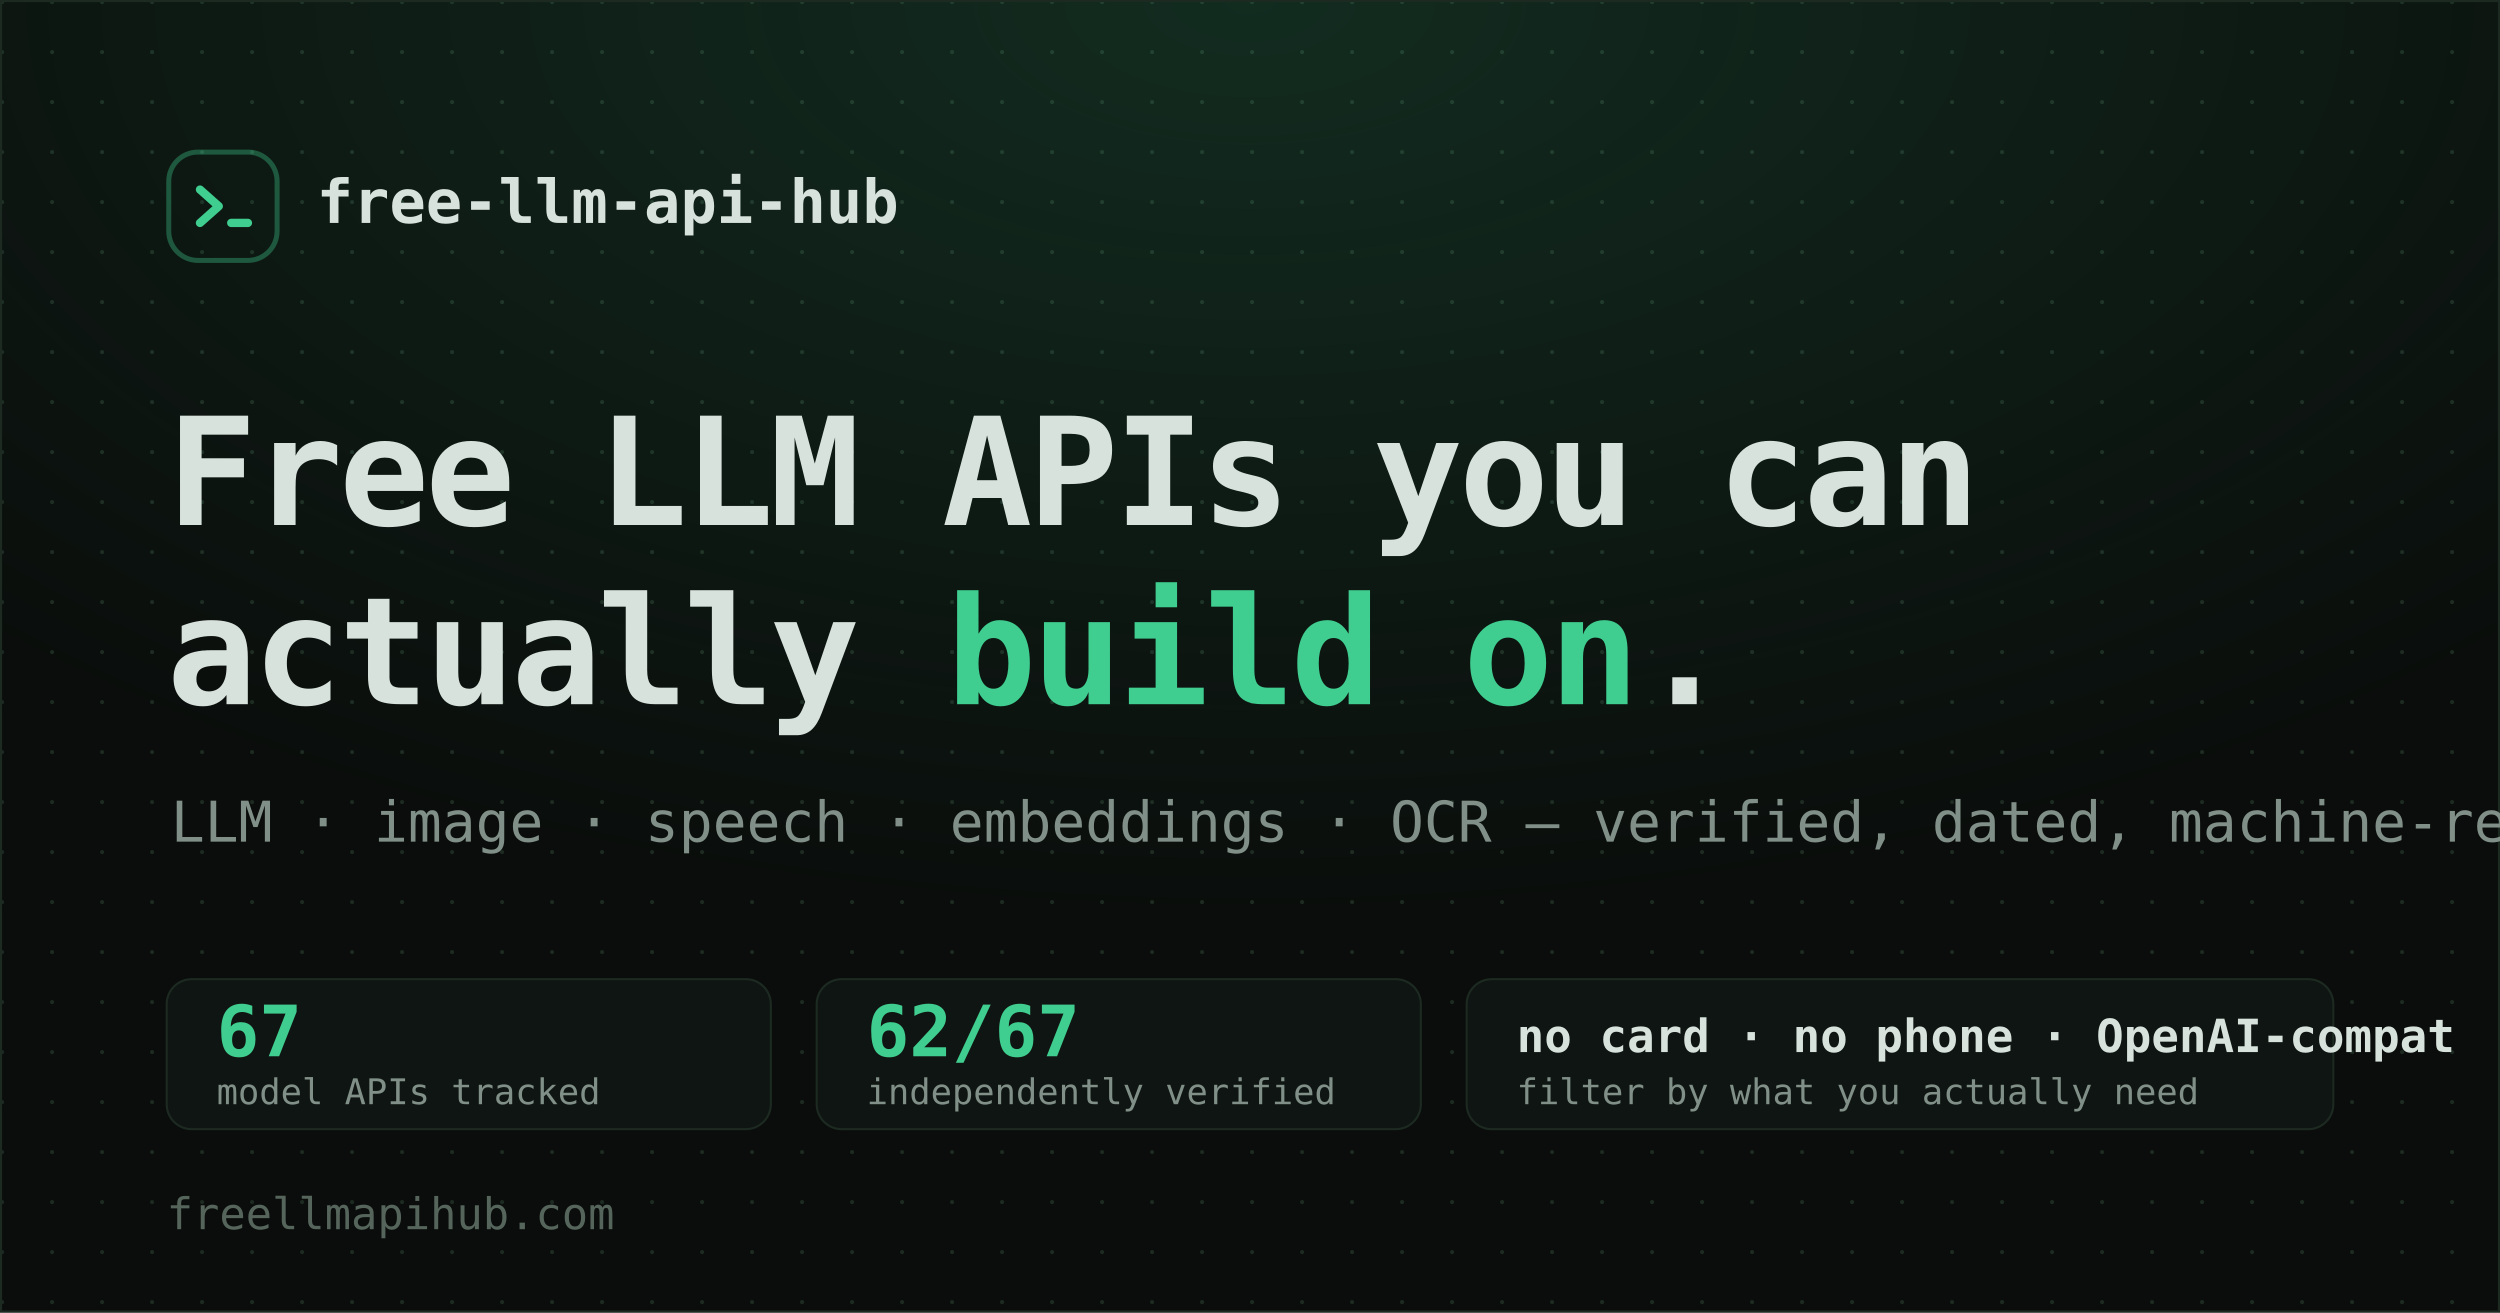
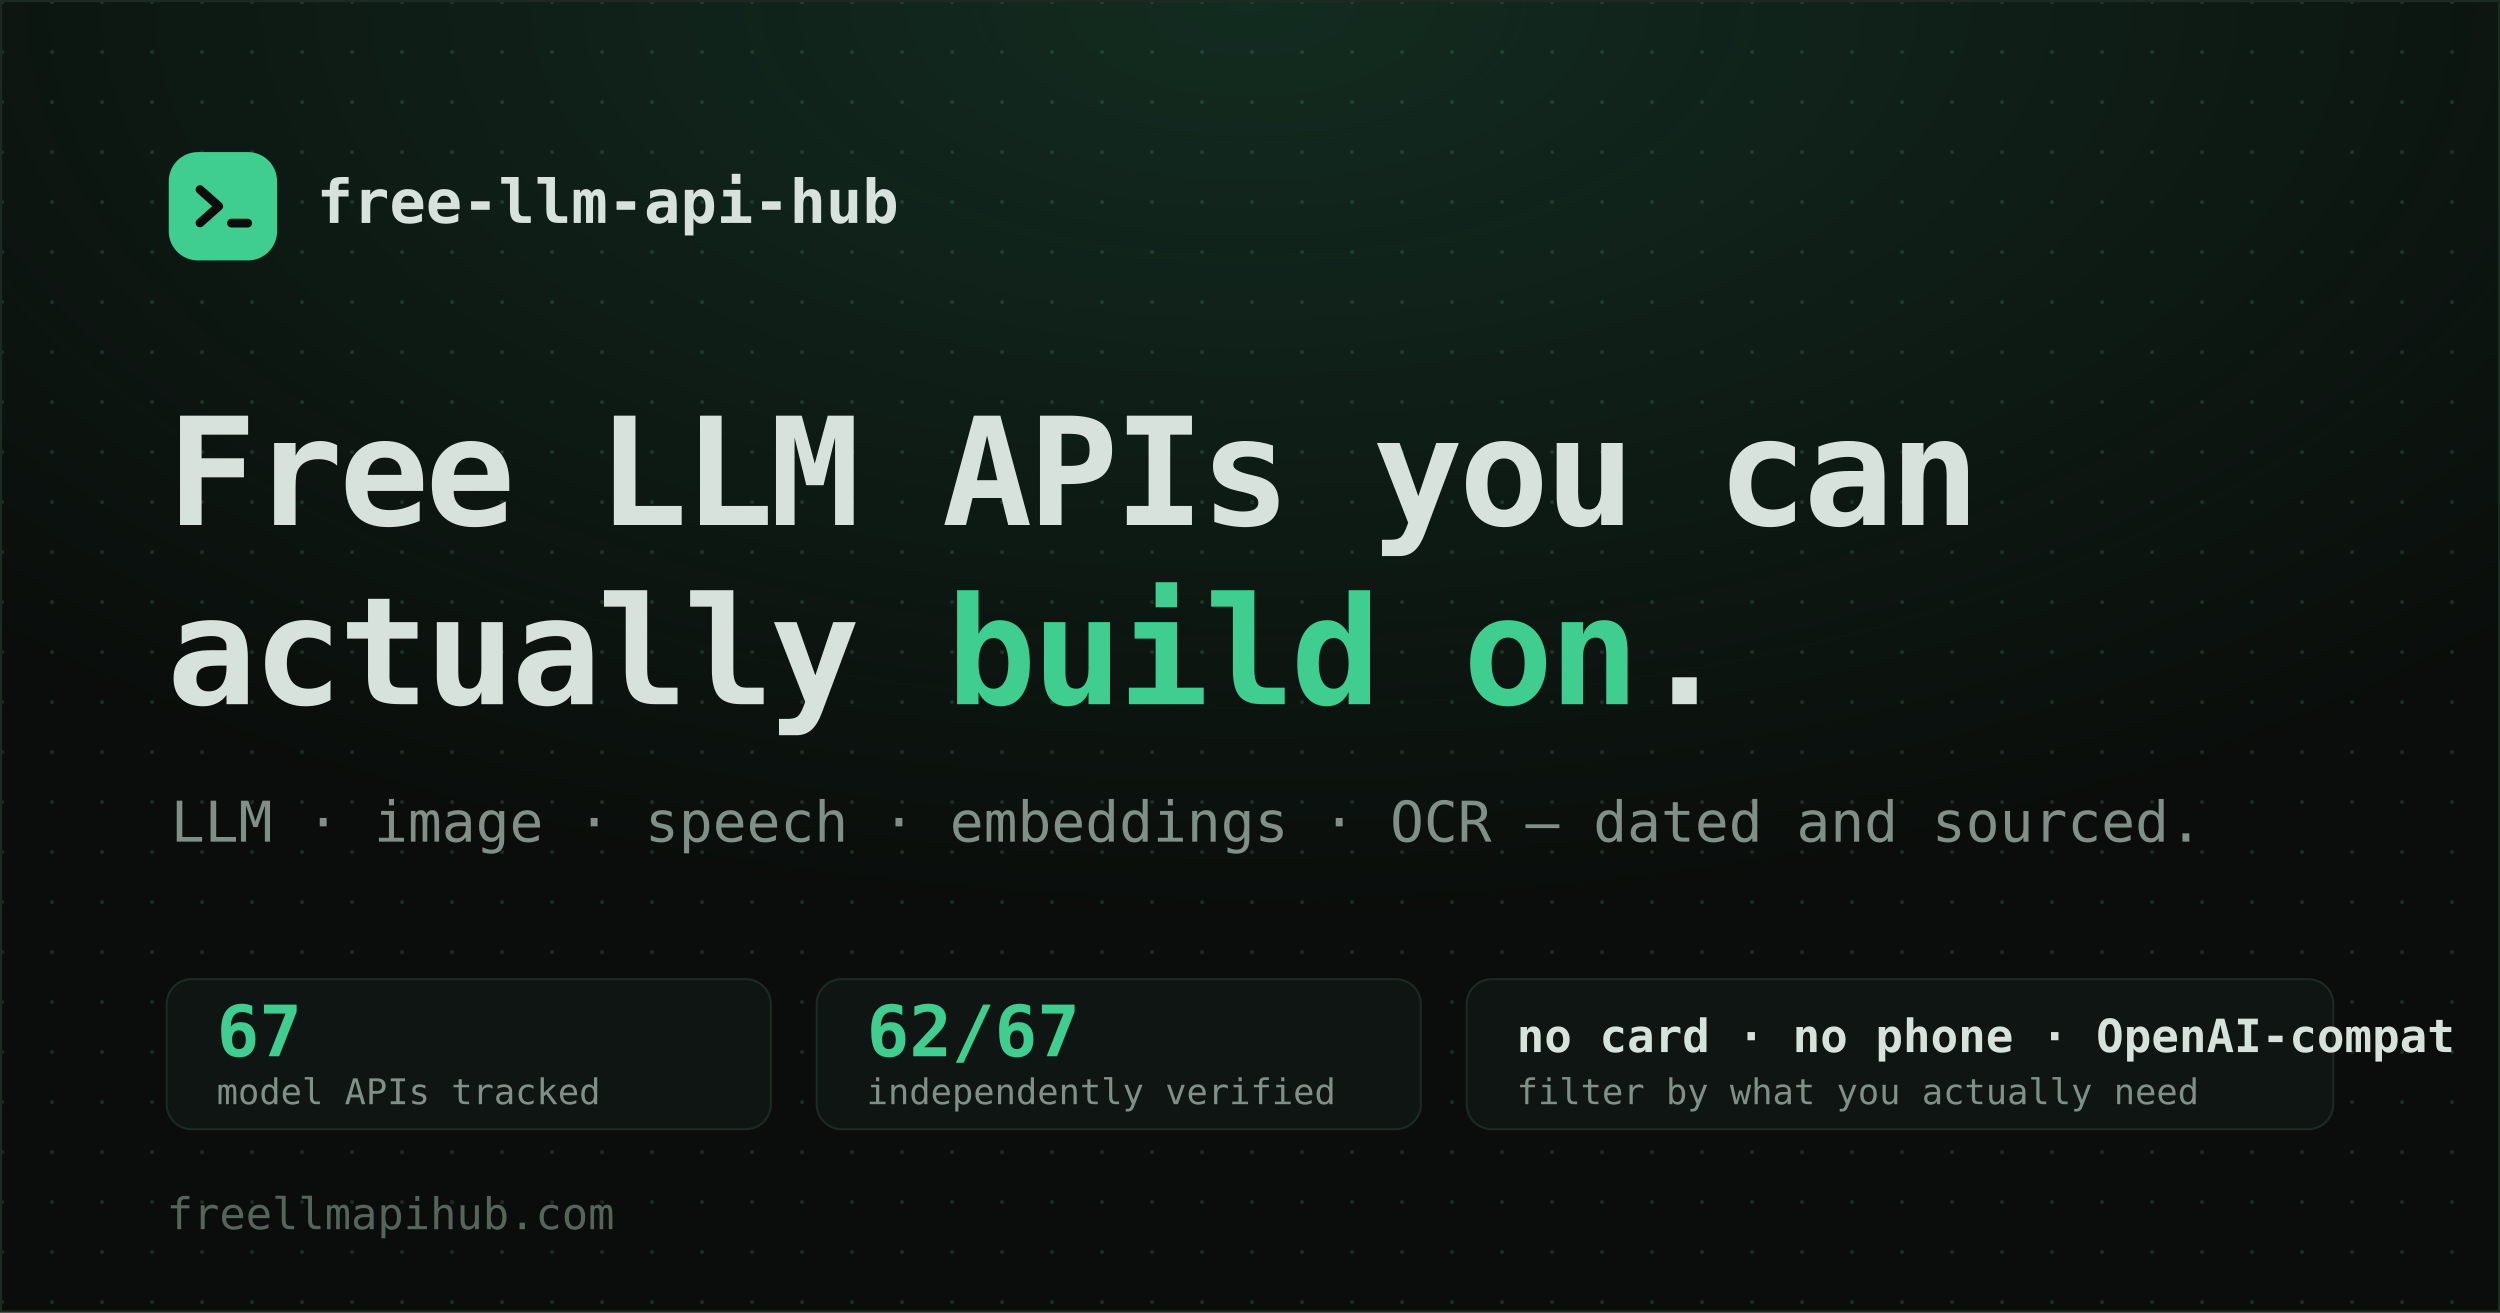
<svg xmlns="http://www.w3.org/2000/svg" width="1200" height="630" viewBox="0 0 1200 630" font-family="'JetBrains Mono', ui-monospace, Menlo, Consolas, monospace">
  <defs>
    <radialGradient id="glow" cx="50%" cy="0%" r="70%">
      <stop offset="0" stop-color="#3fce8f" stop-opacity="0.16" />
      <stop offset="1" stop-color="#3fce8f" stop-opacity="0" />
    </radialGradient>
    <pattern id="dots" width="24" height="24" patternUnits="userSpaceOnUse">
      <circle cx="1" cy="1" r="1" fill="#1d2a22" />
    </pattern>
  </defs>
  <rect width="1200" height="630" fill="#0a0d0b" />
  <rect width="1200" height="630" fill="url(#dots)" />
  <rect width="1200" height="630" fill="url(#glow)" />
  <rect x="0.5" y="0.5" width="1199" height="629" fill="none" stroke="#1d2a22" />
  <g transform="translate(80,72)">
-     <rect x="1" y="1" width="52" height="52" rx="14" fill="none" stroke="#3fce8f" stroke-width="2.4" stroke-opacity="0.35" />
-     <path d="M16 19 L25 27 L16 35" fill="none" stroke="#3fce8f" stroke-width="4" stroke-linecap="round" stroke-linejoin="round" />
-     <rect x="29" y="33" width="12" height="4" rx="2" fill="#3fce8f" />
+     <rect x="1" y="1" width="52" height="52" rx="14" fill="#3fce8f" />
+     <path d="M16 19 L25 27 L16 35" fill="none" stroke="#0a0d0b" stroke-width="4.2" stroke-linecap="round" stroke-linejoin="round" />
+     <rect x="29" y="33" width="12" height="4.2" rx="2.1" fill="#0a0d0b" />
  </g>
  <text x="152" y="107" fill="#d8e2dc" font-size="29" font-weight="700">free-llm-api-hub</text>
  <text x="80" y="252" fill="#d8e2dc" font-size="72" font-weight="700" letter-spacing="-2">Free LLM APIs you can</text>
  <text x="80" y="338" fill="#d8e2dc" font-size="72" font-weight="700" letter-spacing="-2">actually <tspan fill="#3fce8f">build on</tspan>.</text>
-   <text x="82" y="404" fill="#808f87" font-size="27">LLM · image · speech · embeddings · OCR — verified, dated, machine-readable.</text>
+   <text x="82" y="404" fill="#808f87" font-size="27">LLM · image · speech · embeddings · OCR — dated and sourced.</text>
  <g font-weight="700">
    <rect x="80" y="470" width="290" height="72" rx="12" fill="#0f1512" stroke="#1d2a22" />
    <text x="104" y="507" fill="#3fce8f" font-size="34">67</text>
    <text x="104" y="530" fill="#808f87" font-size="17" font-weight="400">model APIs tracked</text>
    <rect x="392" y="470" width="290" height="72" rx="12" fill="#0f1512" stroke="#1d2a22" />
    <text x="416" y="507" fill="#3fce8f" font-size="34">62/67</text>
    <text x="416" y="530" fill="#808f87" font-size="17" font-weight="400">independently verified</text>
    <rect x="704" y="470" width="416" height="72" rx="12" fill="#0f1512" stroke="#1d2a22" />
    <text x="728" y="505" fill="#d8e2dc" font-size="22">no card · no phone · OpenAI-compat</text>
    <text x="728" y="530" fill="#808f87" font-size="17" font-weight="400">filter by what you actually need</text>
  </g>
  <text x="80" y="590" fill="#56655c" font-size="21">freellmapihub.com</text>
</svg>
